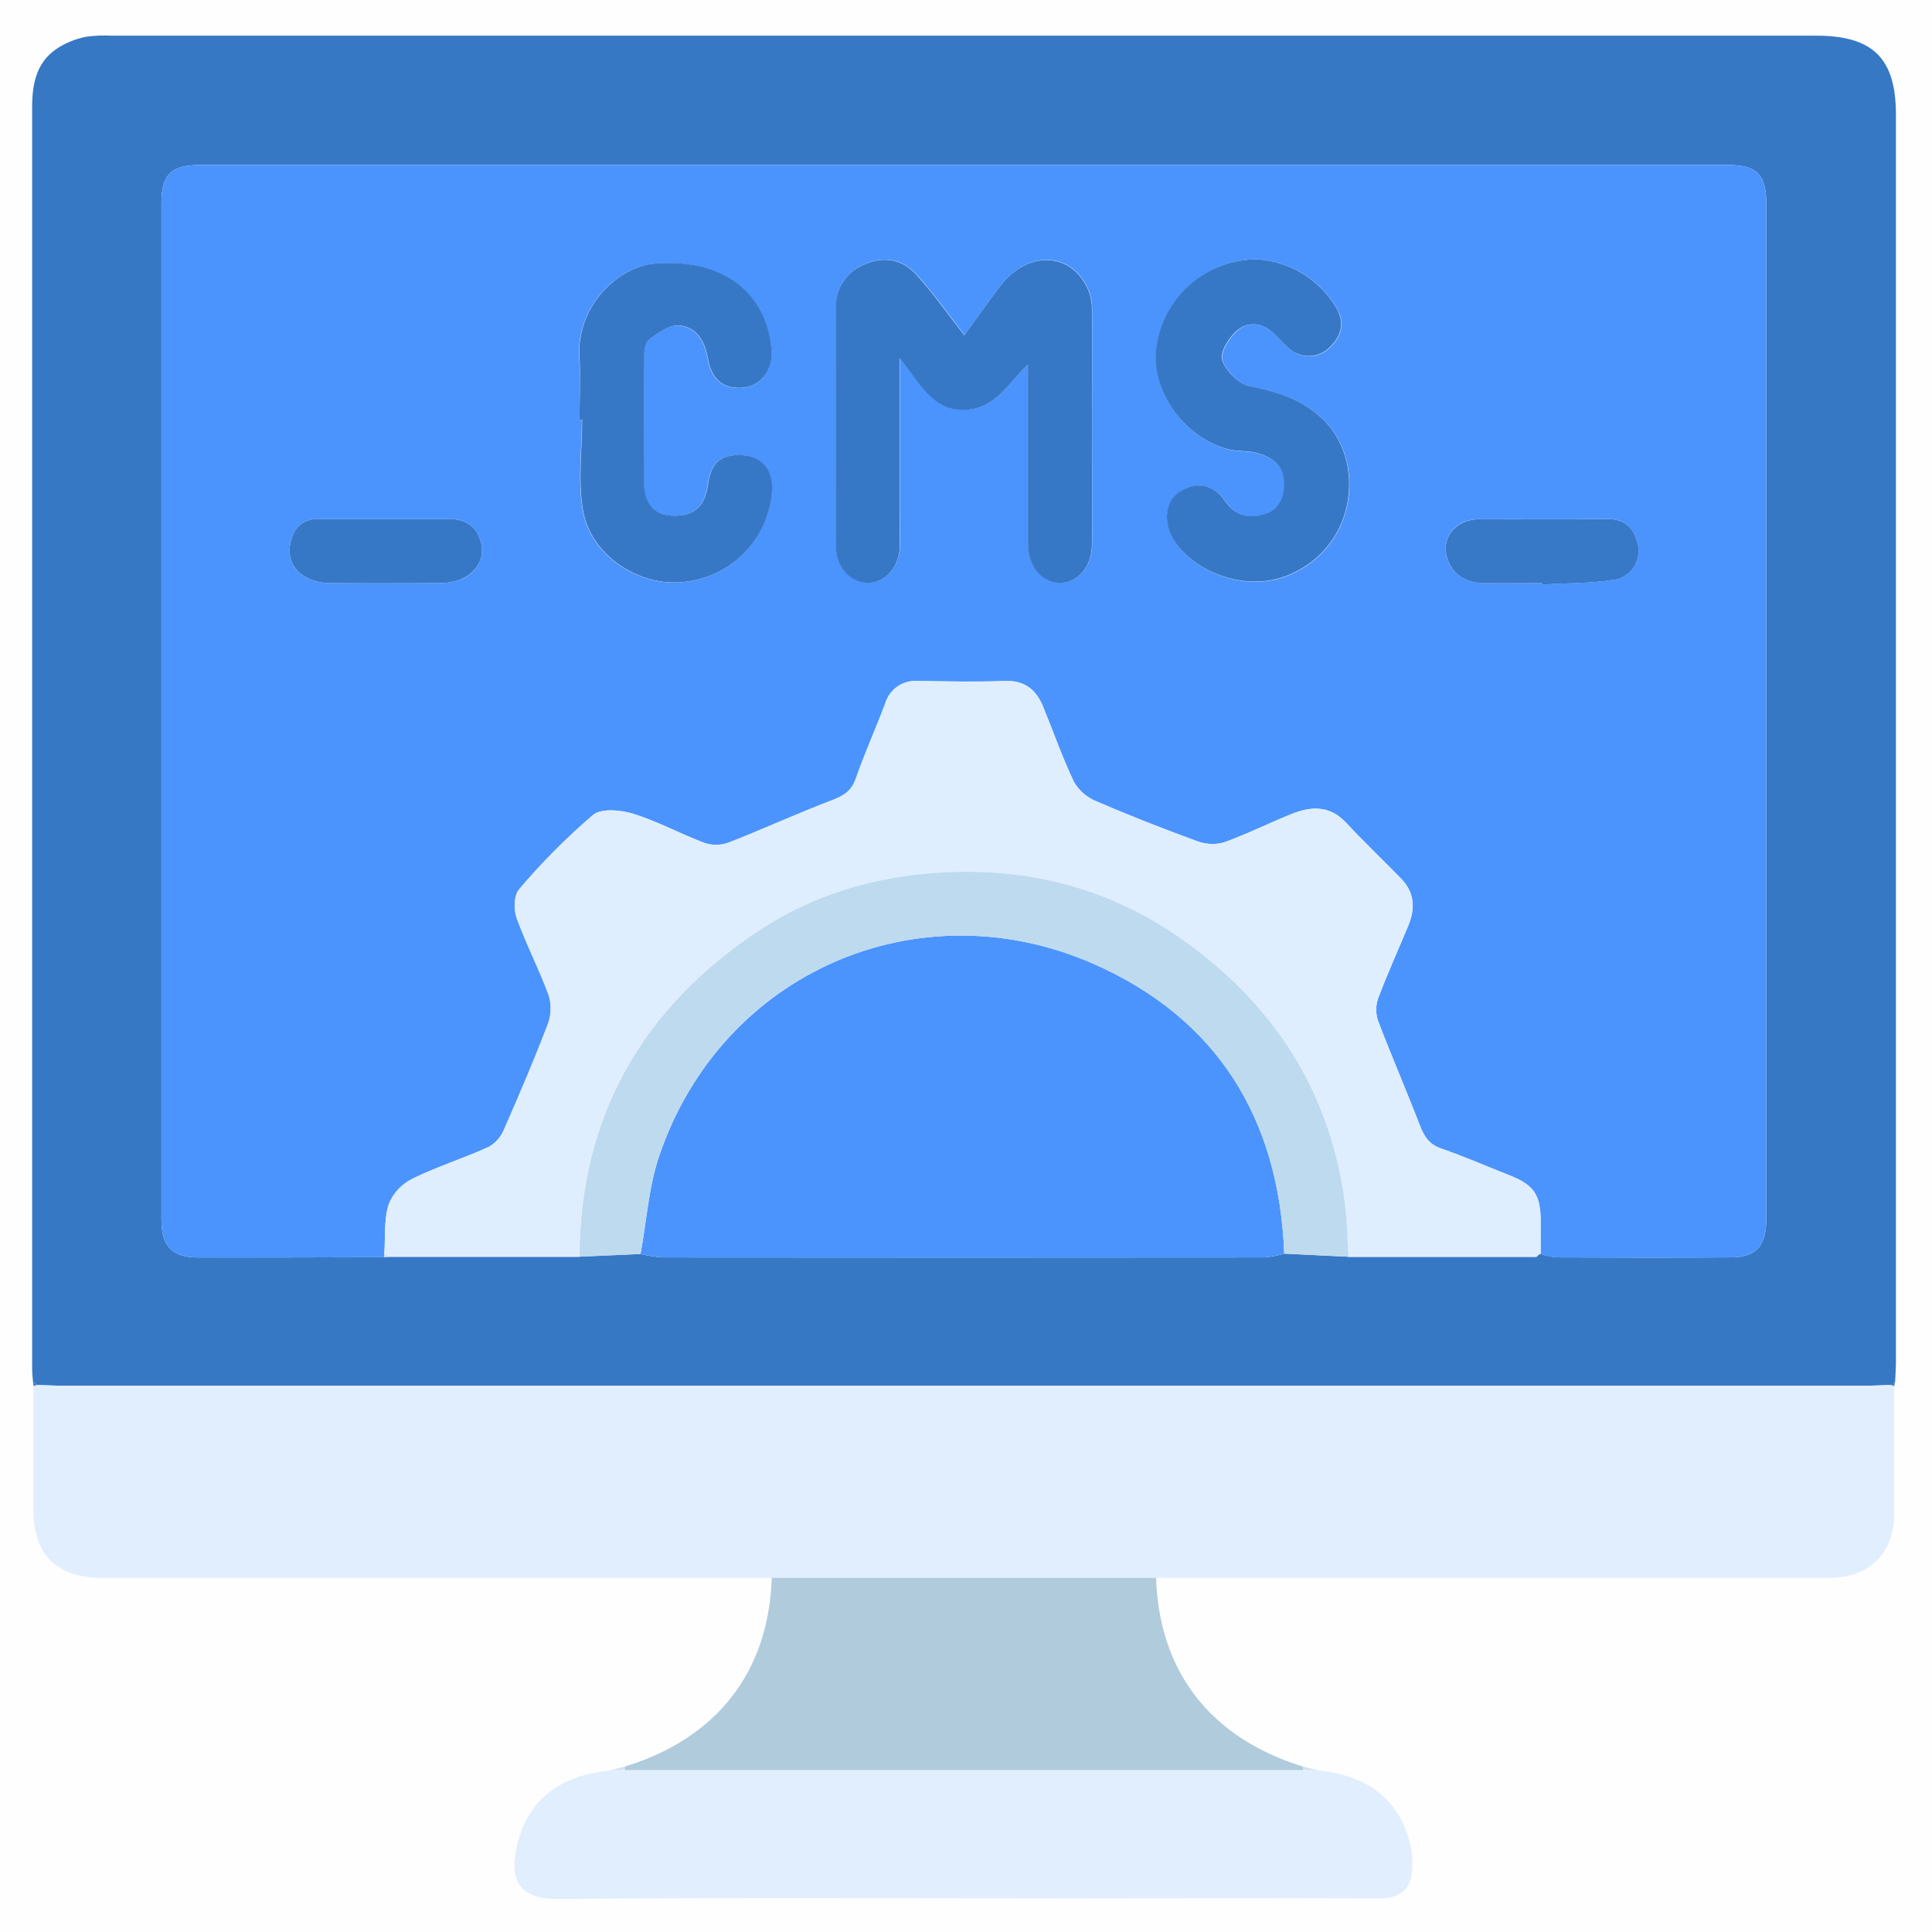
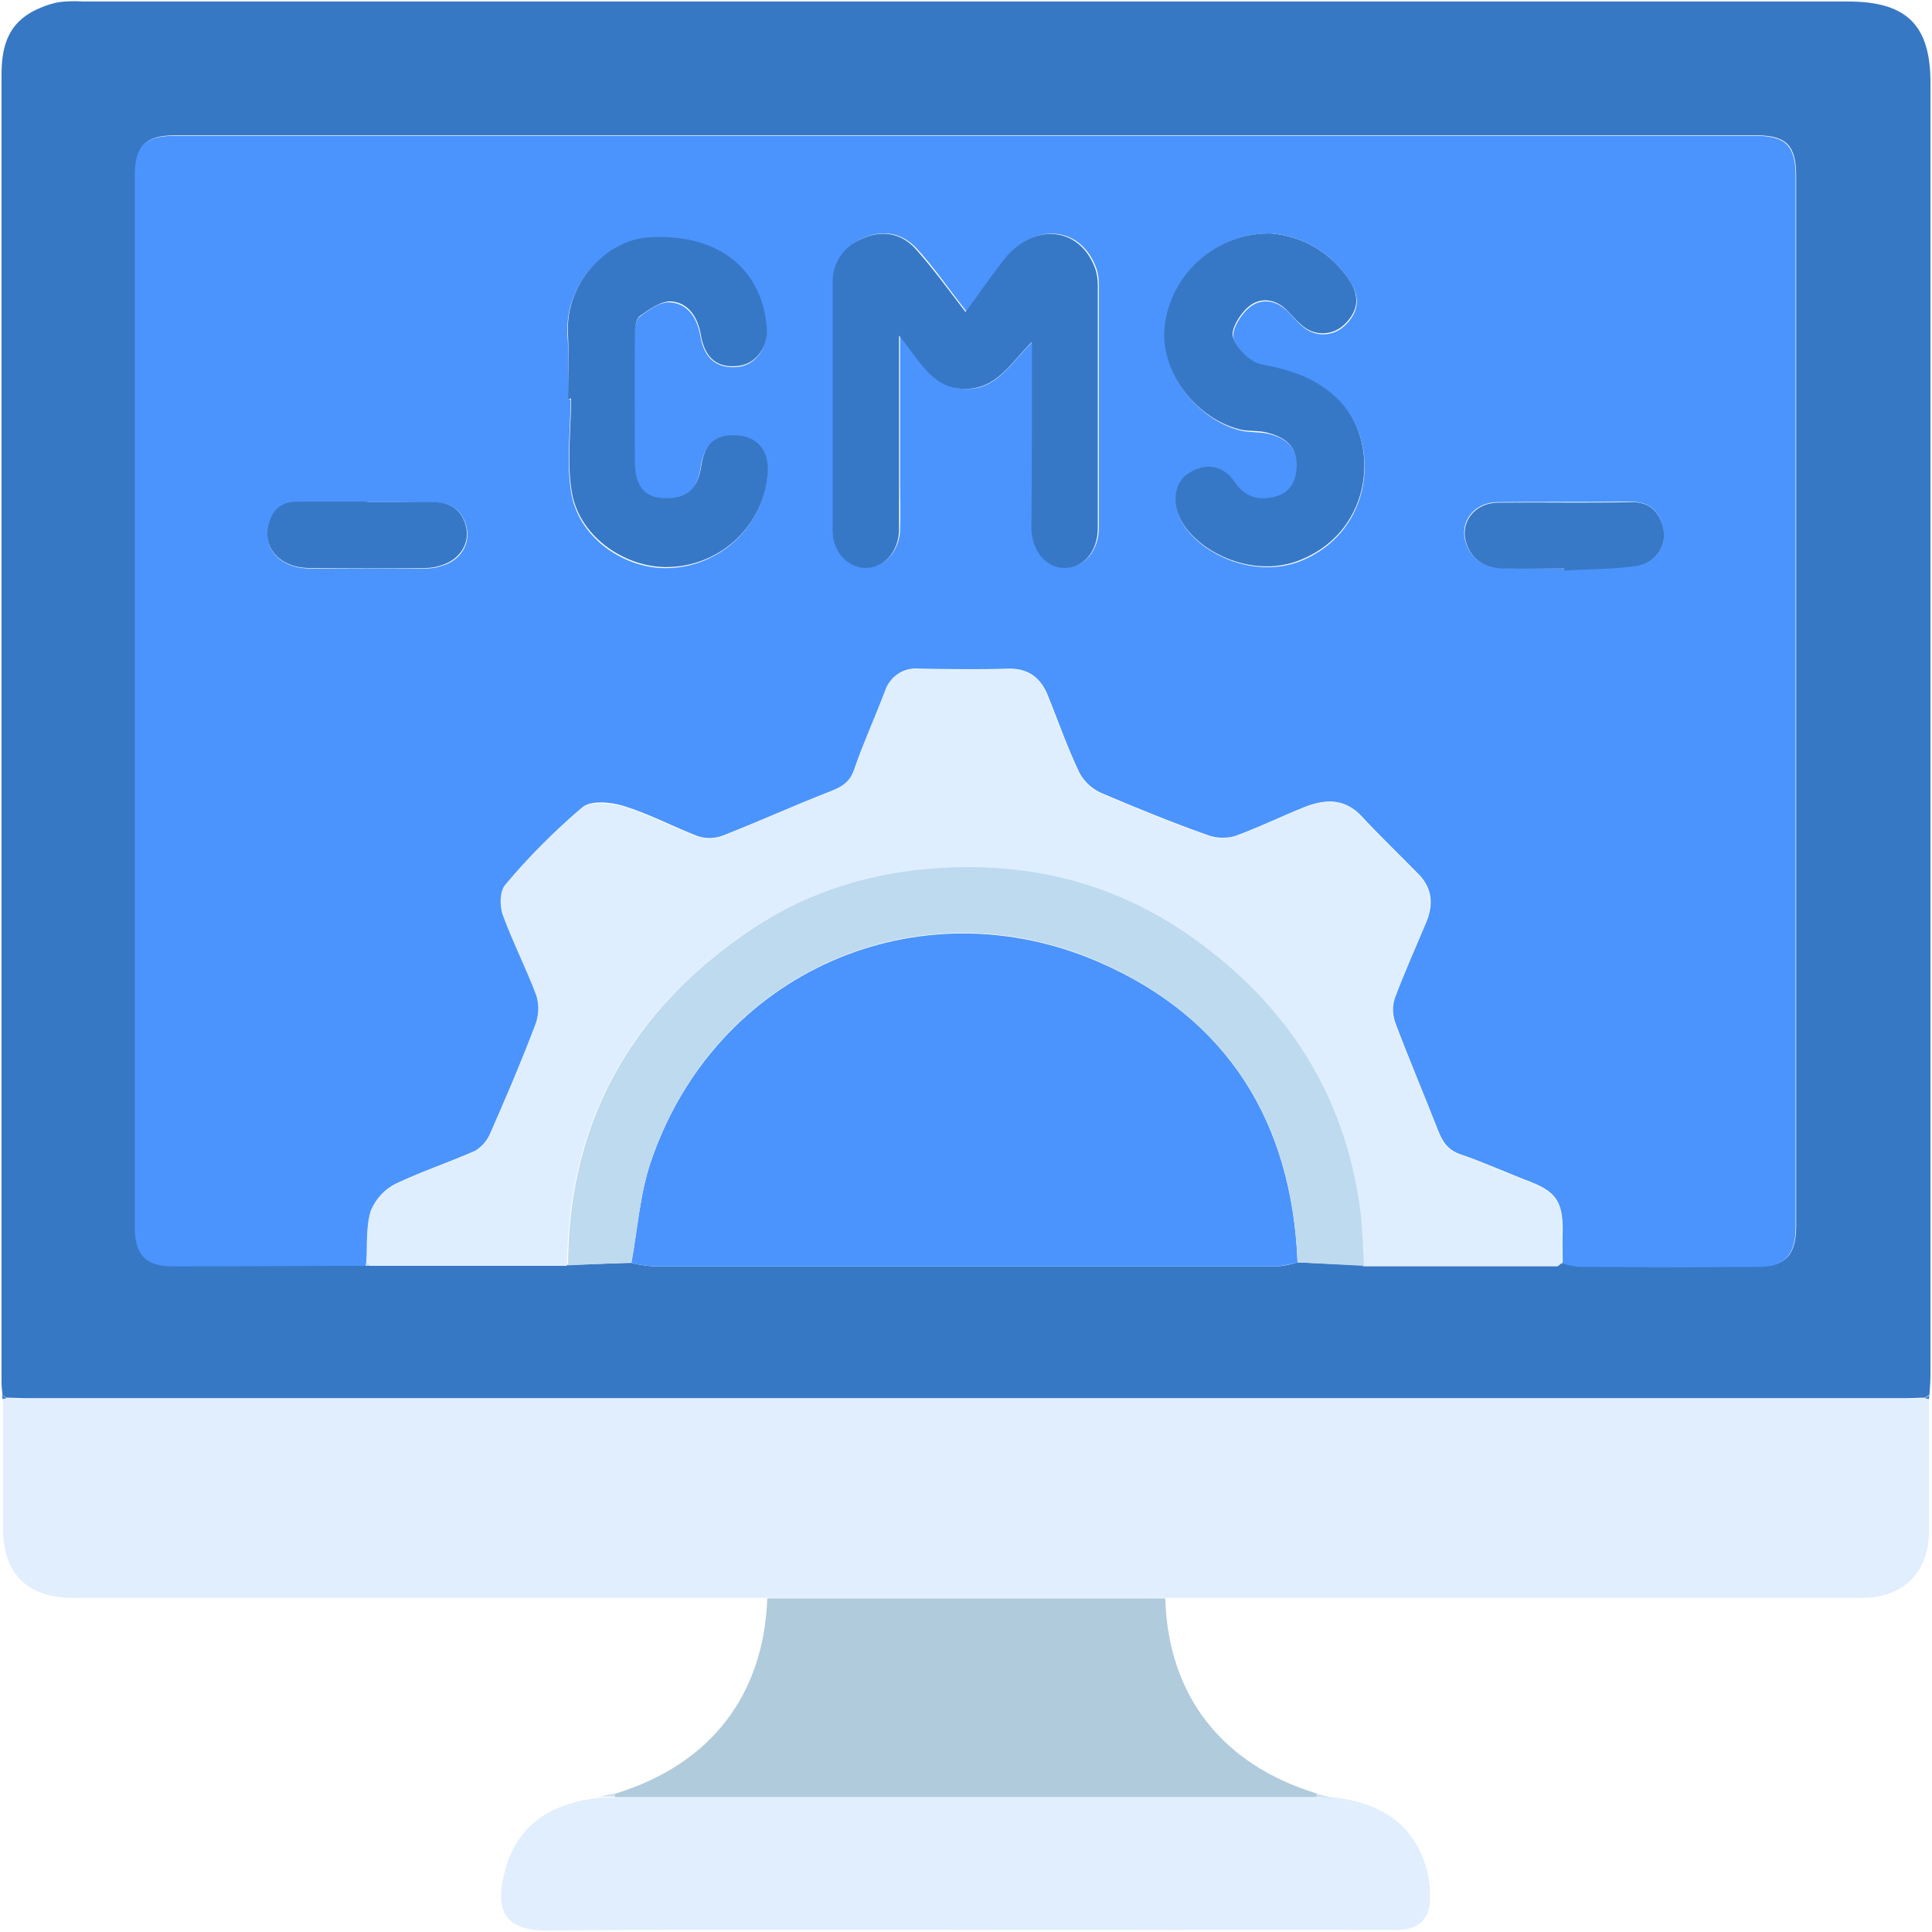
- <svg xmlns="http://www.w3.org/2000/svg" id="图层_1" data-name="图层 1" viewBox="0 0 384 384">
-   <defs>
-     <style>.cls-1{fill:#fefefe;}.cls-2{fill:#3778c5;}.cls-3{fill:#e0eefe;}.cls-4{fill:#b0cbdc;}.cls-5{fill:#d0e2f3;}.cls-6{fill:#427fc9;}.cls-7{fill:#4b94fe;}.cls-8{fill:#dfeefe;}.cls-9{fill:#bedaef;}.cls-10{fill:#c1dbfc;}.cls-11{fill:#3778c6;}.cls-12{fill:#3778c7;}</style>
-   </defs>
-   <path class="cls-1" d="M592,592H208V208H592ZM332.24,559.11l-3,.74c-9.1.93-16,5.06-18.32,14.3-1.53,6-1.16,11.34,8.21,11.25,33.92-.33,67.85-.13,101.77-.13,20.45,0,40.9,0,61.36,0,3.36,0,5.73-1.34,6.27-4.51a16.8,16.8,0,0,0-.54-7.35c-2.66-8.88-9.34-12.67-18.09-13.61l-3-.73c-18.31-5.66-28.56-18.85-29.15-37.5H571.63c7.92,0,12.88-4.92,12.89-12.71q0-12.72,0-25.43l.08-.8c.06-1.37.16-2.73.16-4.1q0-123.9,0-247.8c0-11.17-4.56-15.68-15.83-15.68H230.23a26.68,26.68,0,0,0-5.22.23,17.18,17.18,0,0,0-5,1.9c-4.61,2.68-5.62,7.05-5.62,12.05q.08,125.4,0,250.8c0,.87.11,1.73.17,2.6l.08.8v24.68c0,8.84,4.68,13.46,13.64,13.46H361.39C360.79,540.27,350.54,553.46,332.24,559.11Z" transform="translate(-208 -208)" />
-   <path class="cls-2" d="M214.56,482.67c-.06-.87-.17-1.73-.17-2.6q0-125.4,0-250.8c0-5,1-9.37,5.62-12.05a17.18,17.18,0,0,1,5-1.9,26.68,26.68,0,0,1,5.22-.23H569c11.27,0,15.83,4.51,15.83,15.68q0,123.9,0,247.8c0,1.37-.1,2.73-.16,4.1l-.83.61c-1.25,0-2.49.12-3.74.12H219.12c-1.24,0-2.49-.08-3.73-.12Zm120.75-25.43a27.29,27.29,0,0,0,4.35.68q59.86.06,119.73,0a20.09,20.09,0,0,0,3.86-.75l12.74.62h37.39l.67-.61.18.07a16.12,16.12,0,0,0,3.23.66c11.48.05,23,.08,34.44,0,5.22,0,7.18-2.28,7.18-7.82V248.69c0-6-1.84-7.9-7.72-7.9H247.77c-5.75,0-7.68,1.9-7.68,7.55q0,101.09,0,202.18c0,5.14,2.1,7.39,7.2,7.41,12.35,0,24.71,0,37.06-.05l.35,0,.34-.12h38.13Z" transform="translate(-208 -208)" />
-   <path class="cls-3" d="M215.39,483.28c1.24,0,2.49.12,3.73.12H580c1.25,0,2.49-.08,3.74-.12l.75.19q0,12.7,0,25.43c0,7.79-5,12.71-12.89,12.71H228.28c-9,0-13.63-4.62-13.64-13.46V483.47Z" transform="translate(-208 -208)" />
-   <path class="cls-3" d="M469.91,559.85c8.75.93,15.43,4.72,18.09,13.6a16.8,16.8,0,0,1,.54,7.35c-.54,3.17-2.91,4.52-6.27,4.51-20.46-.08-40.91,0-61.36,0-33.92,0-67.85-.2-101.77.13-9.37.09-9.74-5.25-8.21-11.25,2.36-9.24,9.22-13.37,18.32-14.31H467Z" transform="translate(-208 -208)" />
-   <path class="cls-4" d="M467,559.83H332.19c0-.24,0-.48.05-.72,18.3-5.65,28.55-18.84,29.15-37.5h76.39c.59,18.65,10.84,31.84,29.15,37.5C467,559.35,467,559.59,467,559.83Z" transform="translate(-208 -208)" />
-   <path class="cls-5" d="M332.24,559.11c0,.24,0,.48-.05.72h-2.94Z" transform="translate(-208 -208)" />
-   <path class="cls-5" d="M467,559.83c0-.24,0-.48-.05-.72l3,.73Z" transform="translate(-208 -208)" />
-   <path class="cls-6" d="M215.39,483.28l-.75.19c0-.27-.06-.53-.08-.8C214.83,482.88,215.11,483.08,215.39,483.28Z" transform="translate(-208 -208)" />
-   <path class="cls-6" d="M584.53,483.47l-.75-.19.83-.61C584.58,482.94,584.56,483.2,584.53,483.47Z" transform="translate(-208 -208)" />
-   <path class="cls-7" d="M284.35,457.88c-12.35,0-24.71.09-37.06.05-5.1,0-7.2-2.27-7.2-7.41q0-101.1,0-202.18c0-5.65,1.93-7.55,7.68-7.55H551.36c5.88,0,7.72,1.89,7.72,7.9V450.11c0,5.54-2,7.78-7.18,7.82-11.48.07-23,0-34.44,0a16.12,16.12,0,0,1-3.23-.66c0-2.12-.05-4.24,0-6.36,0-5.42-1.3-7.39-6.22-9.32-4.51-1.77-9-3.74-13.54-5.31-2.42-.83-3.41-2.4-4.26-4.61-2.67-6.92-5.62-13.73-8.26-20.65a6.9,6.9,0,0,1-.06-4.51c1.84-4.89,4-9.65,6-14.48,1.41-3.35,1.33-6.57-1.34-9.33-3.64-3.75-7.44-7.35-11-11.18-3.27-3.51-7-3.29-10.92-1.7-4.5,1.82-8.86,4-13.43,5.64a8.62,8.62,0,0,1-5.41-.33c-6.73-2.46-13.41-5.08-20-7.92a9,9,0,0,1-4.34-3.83c-2.3-4.82-4.06-9.9-6.09-14.86-1.39-3.4-3.65-5.34-7.67-5.17-5.73.23-11.47.1-17.21,0a6.25,6.25,0,0,0-6.52,4.46c-1.91,5-4.11,9.9-5.88,15-.85,2.42-2.37,3.33-4.62,4.2-7,2.66-13.72,5.76-20.66,8.47a7.25,7.25,0,0,1-4.78.05c-4.78-1.79-9.31-4.28-14.16-5.79-2.49-.77-6.37-1.13-8,.25a130.14,130.14,0,0,0-14.71,14.8c-1,1.17-1.07,4-.47,5.67,1.9,5.26,4.52,10.26,6.43,15.52a9.12,9.12,0,0,1-.32,5.82c-2.65,6.91-5.56,13.74-8.54,20.52a7.22,7.22,0,0,1-3,3.59c-5,2.27-10.25,3.92-15.16,6.32a9.8,9.8,0,0,0-4.82,5.08c-1,3.09-.66,6.59-.89,9.91A1.43,1.43,0,0,0,284.35,457.88Zm128-177.41q0,17.75,0,35.5c0,4.49,2.65,7.75,6.27,7.84s6.44-3.22,6.45-7.64q0-23.39,0-46.77a9.82,9.82,0,0,0-.65-3.61c-3.2-7.78-12.06-8.25-17.6-.94-2.38,3.13-4.63,6.35-7.11,9.75-3.34-4.28-6.17-8.37-9.49-12-2.83-3.12-6.6-3.84-10.57-2a8.9,8.9,0,0,0-5.46,8.61q-.06,23.76,0,47.51c0,3.91,2.85,7,6.25,7.08s6.38-3.15,6.45-7.27c.05-2.86,0-5.73,0-8.6V279.18c4,4.88,6.46,10.2,12.64,10.25S408.28,284.2,412.31,280.47Zm45.87-20.91a20.1,20.1,0,0,0-20.36,17.84c-1,8.3,5.57,17.61,14.24,19.92,1.77.48,3.73.26,5.52.7,2.91.72,5.35,2.14,5.64,5.58.26,3.06-.9,5.72-3.78,6.6s-5.76.58-7.88-2.52c-2.45-3.6-6.07-4-9.41-1.65-2.55,1.82-2.9,5.83-1,9.08,3.59,6.15,14.06,10.94,23,7.21,13.78-5.75,15.21-22.93,6.82-30.94-4.26-4.07-9.13-5.49-14.62-6.59-2.15-.43-4.66-3-5.41-5.14-.52-1.5,1.27-4.43,2.82-5.83,2-1.84,4.83-1.82,7.13.21,1.12,1,2.05,2.19,3.19,3.16a5.9,5.9,0,0,0,8.1,0c2.5-2.31,3.2-5.12,1.38-8.09A19.77,19.77,0,0,0,458.18,259.56Zm-135,31.88h.44c0,6.09-.89,12.35.21,18.24,1.63,8.68,10.67,14.49,18.82,14.09a19.57,19.57,0,0,0,18.71-18c.32-4.67-2.22-7.39-6.84-7.31-3.51.06-5.32,1.83-5.88,5.78-.65,4.57-2.84,6.47-7.22,6.26-3.63-.17-5.49-2.48-5.5-6.9,0-8.11,0-16.22,0-24.32,0-1.29.21-3.1,1-3.74,1.73-1.34,4-3,5.95-2.84,3.39.27,5.14,3.05,5.71,6.46.75,4.45,3.31,6.4,7.46,5.85,3.26-.44,5.58-3.75,5.23-7.47-1.05-11.43-9.76-18.13-23-17.16-7.41.54-15.85,8.41-15.18,18.74C323.41,283.2,323.18,287.33,323.18,291.44Zm-38.52,19.73H271.23c-3.56,0-5.14,2.24-5.61,5.31-.63,4.16,2.73,7.34,7.78,7.4,7.46.08,14.91,0,22.37,0a11.1,11.1,0,0,0,3.27-.55c3.3-1,5.26-4,4.64-7.09-.67-3.38-2.86-5.08-6.34-5.07C293.11,311.18,288.88,311.17,284.66,311.17ZM514.48,323.9v.26c4.82-.27,9.69-.21,14.43-.94a5.79,5.79,0,0,0,4.61-7c-.71-3.24-2.55-5.15-6.25-5.09-8.45.14-16.9,0-25.36.07-4.86,0-7.77,4.05-6.09,8.23,1.27,3.17,3.89,4.39,7.09,4.46C506.77,324,510.63,323.9,514.48,323.9Z" transform="translate(-208 -208)" />
-   <path class="cls-8" d="M284.4,457.2c.23-3.32-.08-6.82.89-9.91a9.8,9.8,0,0,1,4.82-5.08c4.91-2.4,10.18-4,15.16-6.32a7.22,7.22,0,0,0,3-3.59c3-6.78,5.89-13.61,8.54-20.52a9.12,9.12,0,0,0,.32-5.82c-1.91-5.26-4.53-10.26-6.43-15.52-.6-1.67-.56-4.5.47-5.67A130.14,130.14,0,0,1,325.84,370c1.66-1.38,5.54-1,8-.25,4.85,1.51,9.38,4,14.16,5.79a7.25,7.25,0,0,0,4.78-.05c6.94-2.71,13.71-5.81,20.66-8.47,2.25-.87,3.77-1.78,4.62-4.2,1.77-5.05,4-9.94,5.88-15a6.25,6.25,0,0,1,6.52-4.46c5.74.06,11.48.19,17.21,0,4-.17,6.28,1.77,7.67,5.17,2,5,3.79,10,6.09,14.86a9,9,0,0,0,4.34,3.83c6.58,2.84,13.26,5.46,20,7.92a8.62,8.62,0,0,0,5.41.33c4.57-1.62,8.93-3.82,13.43-5.64,3.92-1.59,7.65-1.81,10.92,1.7,3.56,3.83,7.36,7.43,11,11.18,2.67,2.76,2.75,6,1.34,9.33-2,4.83-4.2,9.59-6,14.48a6.9,6.9,0,0,0,.06,4.51c2.64,6.92,5.59,13.73,8.26,20.65.85,2.21,1.84,3.78,4.26,4.61,4.58,1.57,9,3.54,13.54,5.31,4.92,1.93,6.24,3.9,6.22,9.32,0,2.12,0,4.24,0,6.36l-.18-.07-.67.61H476c-.25-3.71-.29-7.45-.79-11.12-3-22-14.17-39.09-32-51.75-14.38-10.24-30.6-14.57-48.45-13.48-13.17.8-25.32,4.46-36.1,11.62-23,15.28-35.39,36.73-35.52,64.73H285C284.82,457.6,284.61,457.4,284.4,457.2Z" transform="translate(-208 -208)" />
-   <path class="cls-7" d="M463.25,457.17a20.09,20.09,0,0,1-3.86.75q-59.86.06-119.73,0a27.29,27.29,0,0,1-4.35-.68c1.2-6.52,1.61-13.32,3.72-19.53,12.45-36.54,51.51-53.37,86.22-38.18C449.84,410.3,462.24,430.27,463.25,457.17Z" transform="translate(-208 -208)" />
-   <path class="cls-9" d="M463.25,457.17c-1-26.9-13.41-46.87-38-57.64-34.71-15.19-73.77,1.64-86.22,38.18-2.11,6.21-2.52,13-3.72,19.53l-12.14.55c.13-28,12.54-49.45,35.52-64.73,10.78-7.16,22.93-10.82,36.1-11.62,17.85-1.09,34.07,3.24,48.45,13.48,17.79,12.66,29,29.77,32,51.75.5,3.67.54,7.41.79,11.12Z" transform="translate(-208 -208)" />
-   <path class="cls-10" d="M284.4,457.2c.21.2.42.4.64.59l-.34.12-.35,0A1.43,1.43,0,0,1,284.4,457.2Z" transform="translate(-208 -208)" />
-   <path class="cls-10" d="M513.38,457.8l.67-.61Z" transform="translate(-208 -208)" />
-   <path class="cls-11" d="M412.31,280.47c-4,3.73-6.54,9-12.82,9s-8.65-5.37-12.64-10.25v28.75c0,2.87,0,5.74,0,8.6-.07,4.12-3,7.35-6.45,7.27s-6.24-3.17-6.25-7.08q-.06-23.75,0-47.51a8.9,8.9,0,0,1,5.46-8.61c4-1.85,7.74-1.13,10.57,2,3.32,3.64,6.15,7.73,9.49,12,2.48-3.4,4.73-6.62,7.11-9.75,5.54-7.31,14.4-6.84,17.6.94a9.82,9.82,0,0,1,.65,3.61q.06,23.39,0,46.77c0,4.42-2.84,7.72-6.45,7.64s-6.27-3.35-6.27-7.84Q412.29,298.22,412.31,280.47Z" transform="translate(-208 -208)" />
-   <path class="cls-11" d="M458.18,259.56a19.77,19.77,0,0,1,15.36,9.5c1.82,3,1.12,5.78-1.38,8.09a5.9,5.9,0,0,1-8.1,0c-1.14-1-2.07-2.17-3.19-3.16-2.3-2-5.1-2-7.13-.21-1.55,1.4-3.34,4.33-2.82,5.83.75,2.14,3.26,4.71,5.41,5.14,5.49,1.1,10.36,2.52,14.62,6.59,8.39,8,7,25.19-6.82,30.94-8.93,3.73-19.4-1.06-23-7.21-1.89-3.25-1.54-7.26,1-9.08,3.34-2.37,7-1.95,9.41,1.65,2.12,3.1,5,3.39,7.88,2.52s4-3.54,3.78-6.6c-.29-3.44-2.73-4.86-5.64-5.58-1.79-.44-3.75-.22-5.52-.7-8.67-2.31-15.26-11.62-14.24-19.92A20.1,20.1,0,0,1,458.18,259.56Z" transform="translate(-208 -208)" />
-   <path class="cls-11" d="M323.18,291.44c0-4.11.23-8.24,0-12.34-.67-10.33,7.77-18.2,15.18-18.74,13.27-1,22,5.73,23,17.16.35,3.72-2,7-5.23,7.47-4.15.55-6.71-1.4-7.46-5.85-.57-3.41-2.32-6.19-5.71-6.46-1.93-.14-4.22,1.5-5.95,2.84-.83.64-1,2.45-1,3.74-.08,8.1,0,16.21,0,24.32,0,4.42,1.87,6.73,5.5,6.9,4.38.21,6.57-1.69,7.22-6.26.56-4,2.37-5.72,5.88-5.78,4.62-.08,7.16,2.64,6.84,7.31a19.57,19.57,0,0,1-18.71,18c-8.15.4-17.19-5.41-18.82-14.09-1.1-5.89-.21-12.15-.21-18.24Z" transform="translate(-208 -208)" />
-   <path class="cls-11" d="M284.66,311.17c4.22,0,8.45,0,12.68,0,3.48,0,5.67,1.69,6.34,5.07.62,3.13-1.34,6-4.64,7.09a11.1,11.1,0,0,1-3.27.55c-7.46.05-14.91.09-22.37,0-5-.06-8.41-3.24-7.78-7.4.47-3.07,2.05-5.32,5.61-5.31Z" transform="translate(-208 -208)" />
-   <path class="cls-12" d="M514.48,323.9c-3.85,0-7.71.06-11.56,0-3.2-.07-5.82-1.29-7.09-4.46-1.68-4.18,1.23-8.19,6.09-8.23,8.46-.08,16.91.07,25.36-.07,3.7-.06,5.54,1.85,6.25,5.09a5.79,5.79,0,0,1-4.61,7c-4.74.73-9.61.67-14.43.94Z" transform="translate(-208 -208)" />
+ <svg xmlns="http://www.w3.org/2000/svg" version="1.1" id="图层_1" x="0px" y="0px" viewBox="0 0 384 384" style="enable-background:new 0 0 384 384;" xml:space="preserve">
+   <style type="text/css">
+ 	.st0{fill:#3778C5;}
+ 	.st1{fill:#E0EEFE;}
+ 	.st2{fill:#B0CBDC;}
+ 	.st3{fill:#D0E2F3;}
+ 	.st4{fill:#427FC9;}
+ 	.st5{fill:#4B94FE;}
+ 	.st6{fill:#DFEEFE;}
+ 	.st7{fill:#BEDAEF;}
+ 	.st8{fill:#C1DBFC;}
+ 	.st9{fill:#3778C6;}
+ 	.st10{fill:#3778C7;}
+ </style>
+   <g>
+     <path class="st0" d="M0.5,277.3c-0.1-0.9-0.2-1.8-0.2-2.7c0-86.5,0-173,0-259.6c0-5.2,1-9.7,5.8-12.5c1.6-0.9,3.4-1.6,5.2-2   c1.8-0.3,3.6-0.3,5.4-0.2h350.6c11.7,0,16.4,4.7,16.4,16.2c0,85.5,0,171,0,256.5c0,1.4-0.1,2.8-0.2,4.2l-0.9,0.6   c-1.3,0-2.6,0.1-3.9,0.1H5.2c-1.3,0-2.6-0.1-3.9-0.1L0.5,277.3z M125.5,251c1.5,0.4,3,0.6,4.5,0.7c41.3,0,82.6,0,123.9,0   c1.4-0.1,2.7-0.4,4-0.8l13.2,0.6h38.7l0.7-0.6l0.2,0.1c1.1,0.3,2.2,0.6,3.3,0.7c11.9,0.1,23.8,0.1,35.6,0c5.4,0,7.4-2.4,7.4-8.1   V35.1c0-6.2-1.9-8.2-8-8.2H34.9c-6,0-7.9,2-7.9,7.8c0,69.7,0,139.5,0,209.2c0,5.3,2.2,7.6,7.5,7.7c12.8,0,25.6,0,38.4-0.1h0.4   l0.4-0.1h39.5L125.5,251z" />
+     <path class="st1" d="M1.3,277.9c1.3,0,2.6,0.1,3.9,0.1h373.5c1.3,0,2.6-0.1,3.9-0.1l0.8,0.2c0,8.8,0,17.5,0,26.3   c0,8.1-5.2,13.2-13.3,13.2H14.7c-9.3,0-14.1-4.8-14.1-13.9v-25.5L1.3,277.9z" />
+     <path class="st1" d="M264.8,357.2c9.1,1,16,4.9,18.7,14.1c0.7,2.5,0.9,5.1,0.6,7.6c-0.6,3.3-3,4.7-6.5,4.7c-21.2-0.1-42.3,0-63.5,0   c-35.1,0-70.2-0.2-105.3,0.1c-9.7,0.1-10.1-5.4-8.5-11.6c2.4-9.6,9.5-13.8,19-14.8h142.6L264.8,357.2z" />
+     <path class="st2" d="M261.7,357.2H122.2c0-0.2,0-0.5,0.1-0.7c18.9-5.8,29.5-19.5,30.2-38.8h79.1c0.6,19.3,11.2,33,30.2,38.8   C261.7,356.7,261.7,356.9,261.7,357.2z" />
+     <path class="st3" d="M122.3,356.4c0,0.2,0,0.5-0.1,0.7h-3L122.3,356.4z" />
+     <path class="st3" d="M261.7,357.2c0-0.2,0-0.5-0.1-0.7l3.1,0.8L261.7,357.2z" />
+     <path class="st4" d="M1.3,277.9l-0.8,0.2c0-0.3-0.1-0.5-0.1-0.8C0.8,277.5,1.1,277.7,1.3,277.9z" />
+     <path class="st4" d="M383.4,278.1l-0.8-0.2l0.9-0.6C383.4,277.6,383.4,277.9,383.4,278.1z" />
+     <path class="st5" d="M72.7,251.6c-12.8,0-25.6,0.1-38.4,0.1c-5.3,0-7.5-2.3-7.5-7.7c0-69.8,0-139.5,0-209.2c0-5.8,2-7.8,7.9-7.8   h314.2c6.1,0,8,2,8,8.2v208.5c0,5.7-2.1,8.1-7.4,8.1c-11.9,0.1-23.8,0-35.6,0c-1.1-0.1-2.3-0.3-3.3-0.7c0-2.2-0.1-4.4,0-6.6   c0-5.6-1.3-7.6-6.4-9.6c-4.7-1.8-9.3-3.9-14-5.5c-2.5-0.9-3.5-2.5-4.4-4.8c-2.8-7.2-5.8-14.2-8.5-21.4c-0.5-1.5-0.6-3.1-0.1-4.7   c1.9-5.1,4.1-10,6.2-15c1.5-3.5,1.4-6.8-1.4-9.7c-3.8-3.9-7.7-7.6-11.4-11.6c-3.4-3.6-7.2-3.4-11.3-1.8c-4.7,1.9-9.2,4.1-13.9,5.8   c-1.9,0.5-3.8,0.4-5.6-0.3c-7-2.5-13.9-5.3-20.7-8.2c-1.9-0.8-3.5-2.2-4.5-4c-2.4-5-4.2-10.2-6.3-15.4c-1.4-3.5-3.8-5.5-7.9-5.4   c-5.9,0.2-11.9,0.1-17.8,0c-3.1-0.3-5.9,1.7-6.7,4.6c-2,5.2-4.3,10.2-6.1,15.5c-0.9,2.5-2.5,3.4-4.8,4.3c-7.2,2.8-14.2,6-21.4,8.8   c-1.6,0.6-3.3,0.6-4.9,0.1c-4.9-1.9-9.6-4.4-14.7-6c-2.6-0.8-6.6-1.2-8.3,0.3c-5.5,4.7-10.6,9.8-15.2,15.3c-1,1.2-1.1,4.1-0.5,5.9   c2,5.4,4.7,10.6,6.7,16.1c0.6,2,0.4,4.1-0.3,6c-2.7,7.2-5.8,14.2-8.8,21.2c-0.6,1.5-1.7,2.9-3.1,3.7c-5.2,2.3-10.6,4.1-15.7,6.5   c-2.3,1.1-4,3-5,5.3c-1,3.2-0.7,6.8-0.9,10.3C72.7,251.2,72.7,251.4,72.7,251.6z M205.2,68c0,12.2,0,24.5,0,36.7   c0,4.6,2.7,8,6.5,8.1c3.7,0.1,6.7-3.3,6.7-7.9c0-16.1,0-32.3,0-48.4c0-1.3-0.2-2.5-0.7-3.7c-3.3-8.1-12.5-8.5-18.2-1   c-2.5,3.2-4.8,6.6-7.4,10.1c-3.5-4.4-6.4-8.7-9.8-12.4c-2.9-3.2-6.8-4-10.9-2.1c-3.6,1.5-5.8,5-5.7,8.9c0,16.4,0,32.8,0,49.2   c0,4,2.9,7.2,6.5,7.3c3.5,0.1,6.6-3.3,6.7-7.5c0.1-3,0-5.9,0-8.9V66.7c4.1,5.1,6.7,10.6,13.1,10.6C198.3,77.4,201,71.9,205.2,68   L205.2,68z M252.7,46.4c-10.7-0.2-19.9,7.8-21.1,18.5c-1,8.6,5.8,18.2,14.7,20.6c1.8,0.5,3.9,0.3,5.7,0.7c3,0.7,5.5,2.2,5.8,5.8   c0.3,3.2-0.9,5.9-3.9,6.8c-3,0.9-6,0.6-8.2-2.6c-2.5-3.7-6.3-4.1-9.7-1.7c-2.6,1.9-3,6-1,9.4c3.7,6.4,14.6,11.3,23.8,7.5   c14.3-6,15.7-23.7,7.1-32c-4.4-4.2-9.4-5.7-15.1-6.8c-2.2-0.4-4.8-3.1-5.6-5.3c-0.5-1.6,1.3-4.6,2.9-6c2.1-1.9,5-1.9,7.4,0.2   c1.2,1,2.1,2.3,3.3,3.3c2.4,2.2,6,2.2,8.4,0c2.6-2.4,3.3-5.3,1.4-8.4C265.2,50.6,259.2,46.9,252.7,46.4L252.7,46.4z M112.9,79.4   h0.5c0,6.3-0.9,12.8,0.2,18.9c1.7,9,11,15,19.5,14.6c10.2-0.4,18.6-8.4,19.4-18.6c0.3-4.8-2.3-7.6-7.1-7.6c-3.6,0.1-5.5,1.9-6.1,6   c-0.7,4.7-2.9,6.7-7.5,6.5c-3.8-0.2-5.7-2.6-5.7-7.1c0-8.4,0-16.8,0-25.2c0-1.3,0.2-3.2,1-3.9c1.8-1.4,4.1-3.1,6.2-2.9   c3.5,0.3,5.3,3.2,5.9,6.7c0.8,4.6,3.4,6.6,7.7,6.1c3.4-0.5,5.8-3.9,5.4-7.7c-1.1-11.8-10.1-18.8-23.8-17.8   c-7.7,0.6-16.4,8.7-15.7,19.4C113.1,70.9,112.9,75.1,112.9,79.4L112.9,79.4z M73.1,99.8H59.1c-3.7,0-5.3,2.3-5.8,5.5   c-0.7,4.3,2.8,7.6,8.1,7.7c7.7,0.1,15.4,0,23.2,0c1.2,0,2.3-0.2,3.4-0.6c3.4-1,5.4-4.1,4.8-7.3c-0.7-3.5-3-5.3-6.6-5.2   C81.8,99.8,77.4,99.8,73.1,99.8L73.1,99.8z M310.9,113v0.3c5-0.3,10-0.2,14.9-1c3.3-0.6,5.4-3.7,4.8-7c0-0.1,0-0.2-0.1-0.3   c-0.7-3.4-2.6-5.3-6.5-5.3c-8.7,0.1-17.5,0-26.2,0.1c-5,0-8,4.2-6.3,8.5c1.3,3.3,4,4.5,7.3,4.6C302.9,113.1,306.9,113,310.9,113z" />
+     <path class="st6" d="M72.8,250.9c0.2-3.4-0.1-7.1,0.9-10.3c1-2.3,2.7-4.2,5-5.3c5.1-2.5,10.5-4.1,15.7-6.5c1.4-0.9,2.5-2.2,3.1-3.7   c3.1-7,6.1-14.1,8.8-21.2c0.8-1.9,0.9-4,0.3-6c-2-5.4-4.7-10.6-6.7-16.1c-0.6-1.7-0.6-4.7,0.5-5.9c4.6-5.5,9.7-10.6,15.2-15.3   c1.7-1.4,5.7-1,8.3-0.3c5,1.6,9.7,4.1,14.7,6c1.6,0.5,3.4,0.5,4.9-0.1c7.2-2.8,14.2-6,21.4-8.8c2.3-0.9,3.9-1.8,4.8-4.3   c1.8-5.2,4.1-10.3,6.1-15.5c0.9-2.9,3.7-4.9,6.7-4.6c5.9,0.1,11.9,0.2,17.8,0c4.1-0.2,6.5,1.8,7.9,5.4c2.1,5.2,3.9,10.3,6.3,15.4   c1,1.8,2.6,3.2,4.5,4c6.8,2.9,13.7,5.7,20.7,8.2c1.8,0.7,3.7,0.8,5.6,0.3c4.7-1.7,9.2-4,13.9-5.8c4.1-1.6,7.9-1.9,11.3,1.8   c3.7,4,7.6,7.7,11.4,11.6c2.8,2.9,2.8,6.2,1.4,9.7c-2.1,5-4.3,9.9-6.2,15c-0.5,1.5-0.5,3.2,0.1,4.7c2.7,7.2,5.8,14.2,8.5,21.4   c0.9,2.3,1.9,3.9,4.4,4.8c4.7,1.6,9.3,3.7,14,5.5c5.1,2,6.5,4,6.4,9.6c0,2.2,0,4.4,0,6.6l-0.2-0.1l-0.7,0.6h-38.7   c-0.3-3.8-0.3-7.7-0.8-11.5c-3.1-22.8-14.7-40.5-33.1-53.6c-14.9-10.6-31.7-15.1-50.1-14c-13.6,0.8-26.2,4.6-37.4,12   c-23.8,15.8-36.6,38-36.8,67H73.4C73.2,251.4,73,251.2,72.8,250.9z" />
+     <path class="st5" d="M257.9,250.9c-1.3,0.4-2.6,0.6-4,0.8c-41.3,0-82.6,0-123.9,0c-1.5-0.1-3-0.3-4.5-0.7   c1.2-6.7,1.7-13.8,3.9-20.2c12.9-37.8,53.3-55.2,89.2-39.5C244,202.4,256.8,223.1,257.9,250.9z" />
+     <path class="st7" d="M257.9,250.9c-1-27.8-13.9-48.5-39.3-59.7c-35.9-15.7-76.3,1.7-89.2,39.5c-2.2,6.4-2.6,13.5-3.9,20.2   l-12.6,0.6c0.1-29,13-51.2,36.8-67c11.2-7.4,23.7-11.2,37.4-12c18.5-1.1,35.3,3.4,50.1,14c18.4,13.1,30,30.8,33.1,53.6   c0.5,3.8,0.6,7.7,0.8,11.5L257.9,250.9z" />
+     <path class="st8" d="M72.8,250.9c0.2,0.2,0.4,0.4,0.7,0.6l-0.4,0.1h-0.4C72.7,251.4,72.7,251.2,72.8,250.9z" />
+     <path class="st8" d="M309.7,251.6l0.7-0.6L309.7,251.6z" />
+     <path class="st9" d="M205.1,68c-4.1,3.9-6.8,9.3-13.3,9.3c-6.5,0-9-5.6-13.1-10.6v29.8c0,3,0,5.9,0,8.9c-0.1,4.3-3.1,7.6-6.7,7.5   c-3.6-0.1-6.5-3.3-6.5-7.3c0-16.4,0-32.8,0-49.2c-0.2-3.9,2.1-7.4,5.7-8.9c4.1-1.9,8-1.2,10.9,2.1c3.4,3.8,6.4,8,9.8,12.4   c2.6-3.5,4.9-6.9,7.4-10.1c5.7-7.6,14.9-7.1,18.2,1c0.5,1.2,0.7,2.5,0.7,3.7c0,16.1,0,32.3,0,48.4c0,4.6-2.9,8-6.7,7.9   c-3.7-0.1-6.5-3.5-6.5-8.1C205.1,92.5,205.1,80.3,205.1,68z" />
+     <path class="st9" d="M252.6,46.4c6.6,0.5,12.5,4.2,15.9,9.8c1.9,3.1,1.2,6-1.4,8.4c-2.4,2.2-6,2.2-8.4,0c-1.2-1-2.1-2.2-3.3-3.3   c-2.4-2.1-5.3-2.1-7.4-0.2c-1.6,1.4-3.5,4.5-2.9,6c0.8,2.2,3.4,4.9,5.6,5.3c5.7,1.1,10.7,2.6,15.1,6.8c8.7,8.3,7.2,26.1-7.1,32   c-9.2,3.9-20.1-1.1-23.8-7.5c-2-3.4-1.6-7.5,1-9.4c3.5-2.5,7.2-2,9.7,1.7c2.2,3.2,5.2,3.5,8.2,2.6c3-0.9,4.1-3.7,3.9-6.8   c-0.3-3.6-2.8-5-5.8-5.8c-1.9-0.5-3.9-0.2-5.7-0.7c-9-2.4-15.8-12-14.7-20.6C232.8,54.2,241.9,46.2,252.6,46.4z" />
+     <path class="st9" d="M112.9,79.4c0-4.3,0.2-8.5,0-12.8c-0.7-10.7,8-18.8,15.7-19.4c13.7-1,22.8,5.9,23.8,17.8   c0.4,3.9-2.1,7.2-5.4,7.7c-4.3,0.6-6.9-1.4-7.7-6.1c-0.6-3.5-2.4-6.4-5.9-6.7c-2-0.1-4.4,1.6-6.2,2.9c-0.9,0.7-1,2.5-1,3.9   c-0.1,8.4,0,16.8,0,25.2c0,4.6,1.9,7,5.7,7.1c4.5,0.2,6.8-1.7,7.5-6.5c0.6-4.1,2.5-5.9,6.1-6c4.8-0.1,7.4,2.7,7.1,7.6   c-0.8,10.2-9.1,18.2-19.4,18.6c-8.4,0.4-17.8-5.6-19.5-14.6c-1.1-6.1-0.2-12.6-0.2-18.9L112.9,79.4z" />
+     <path class="st9" d="M73,99.8c4.4,0,8.7,0,13.1,0c3.6,0,5.9,1.7,6.6,5.2c0.6,3.2-1.4,6.2-4.8,7.3c-1.1,0.4-2.2,0.6-3.4,0.6   c-7.7,0.1-15.4,0.1-23.2,0c-5.2-0.1-8.7-3.4-8.1-7.7c0.5-3.2,2.1-5.5,5.8-5.5H73z" />
+     <path class="st10" d="M310.9,113c-4,0-8,0.1-12,0c-3.3-0.1-6-1.3-7.3-4.6c-1.7-4.3,1.3-8.5,6.3-8.5c8.8-0.1,17.5,0.1,26.2-0.1   c3.8-0.1,5.7,1.9,6.5,5.3c0.7,3.2-1.3,6.4-4.5,7.2c-0.1,0-0.2,0-0.3,0.1c-4.9,0.8-9.9,0.7-14.9,1L310.9,113z" />
+   </g>
</svg>
